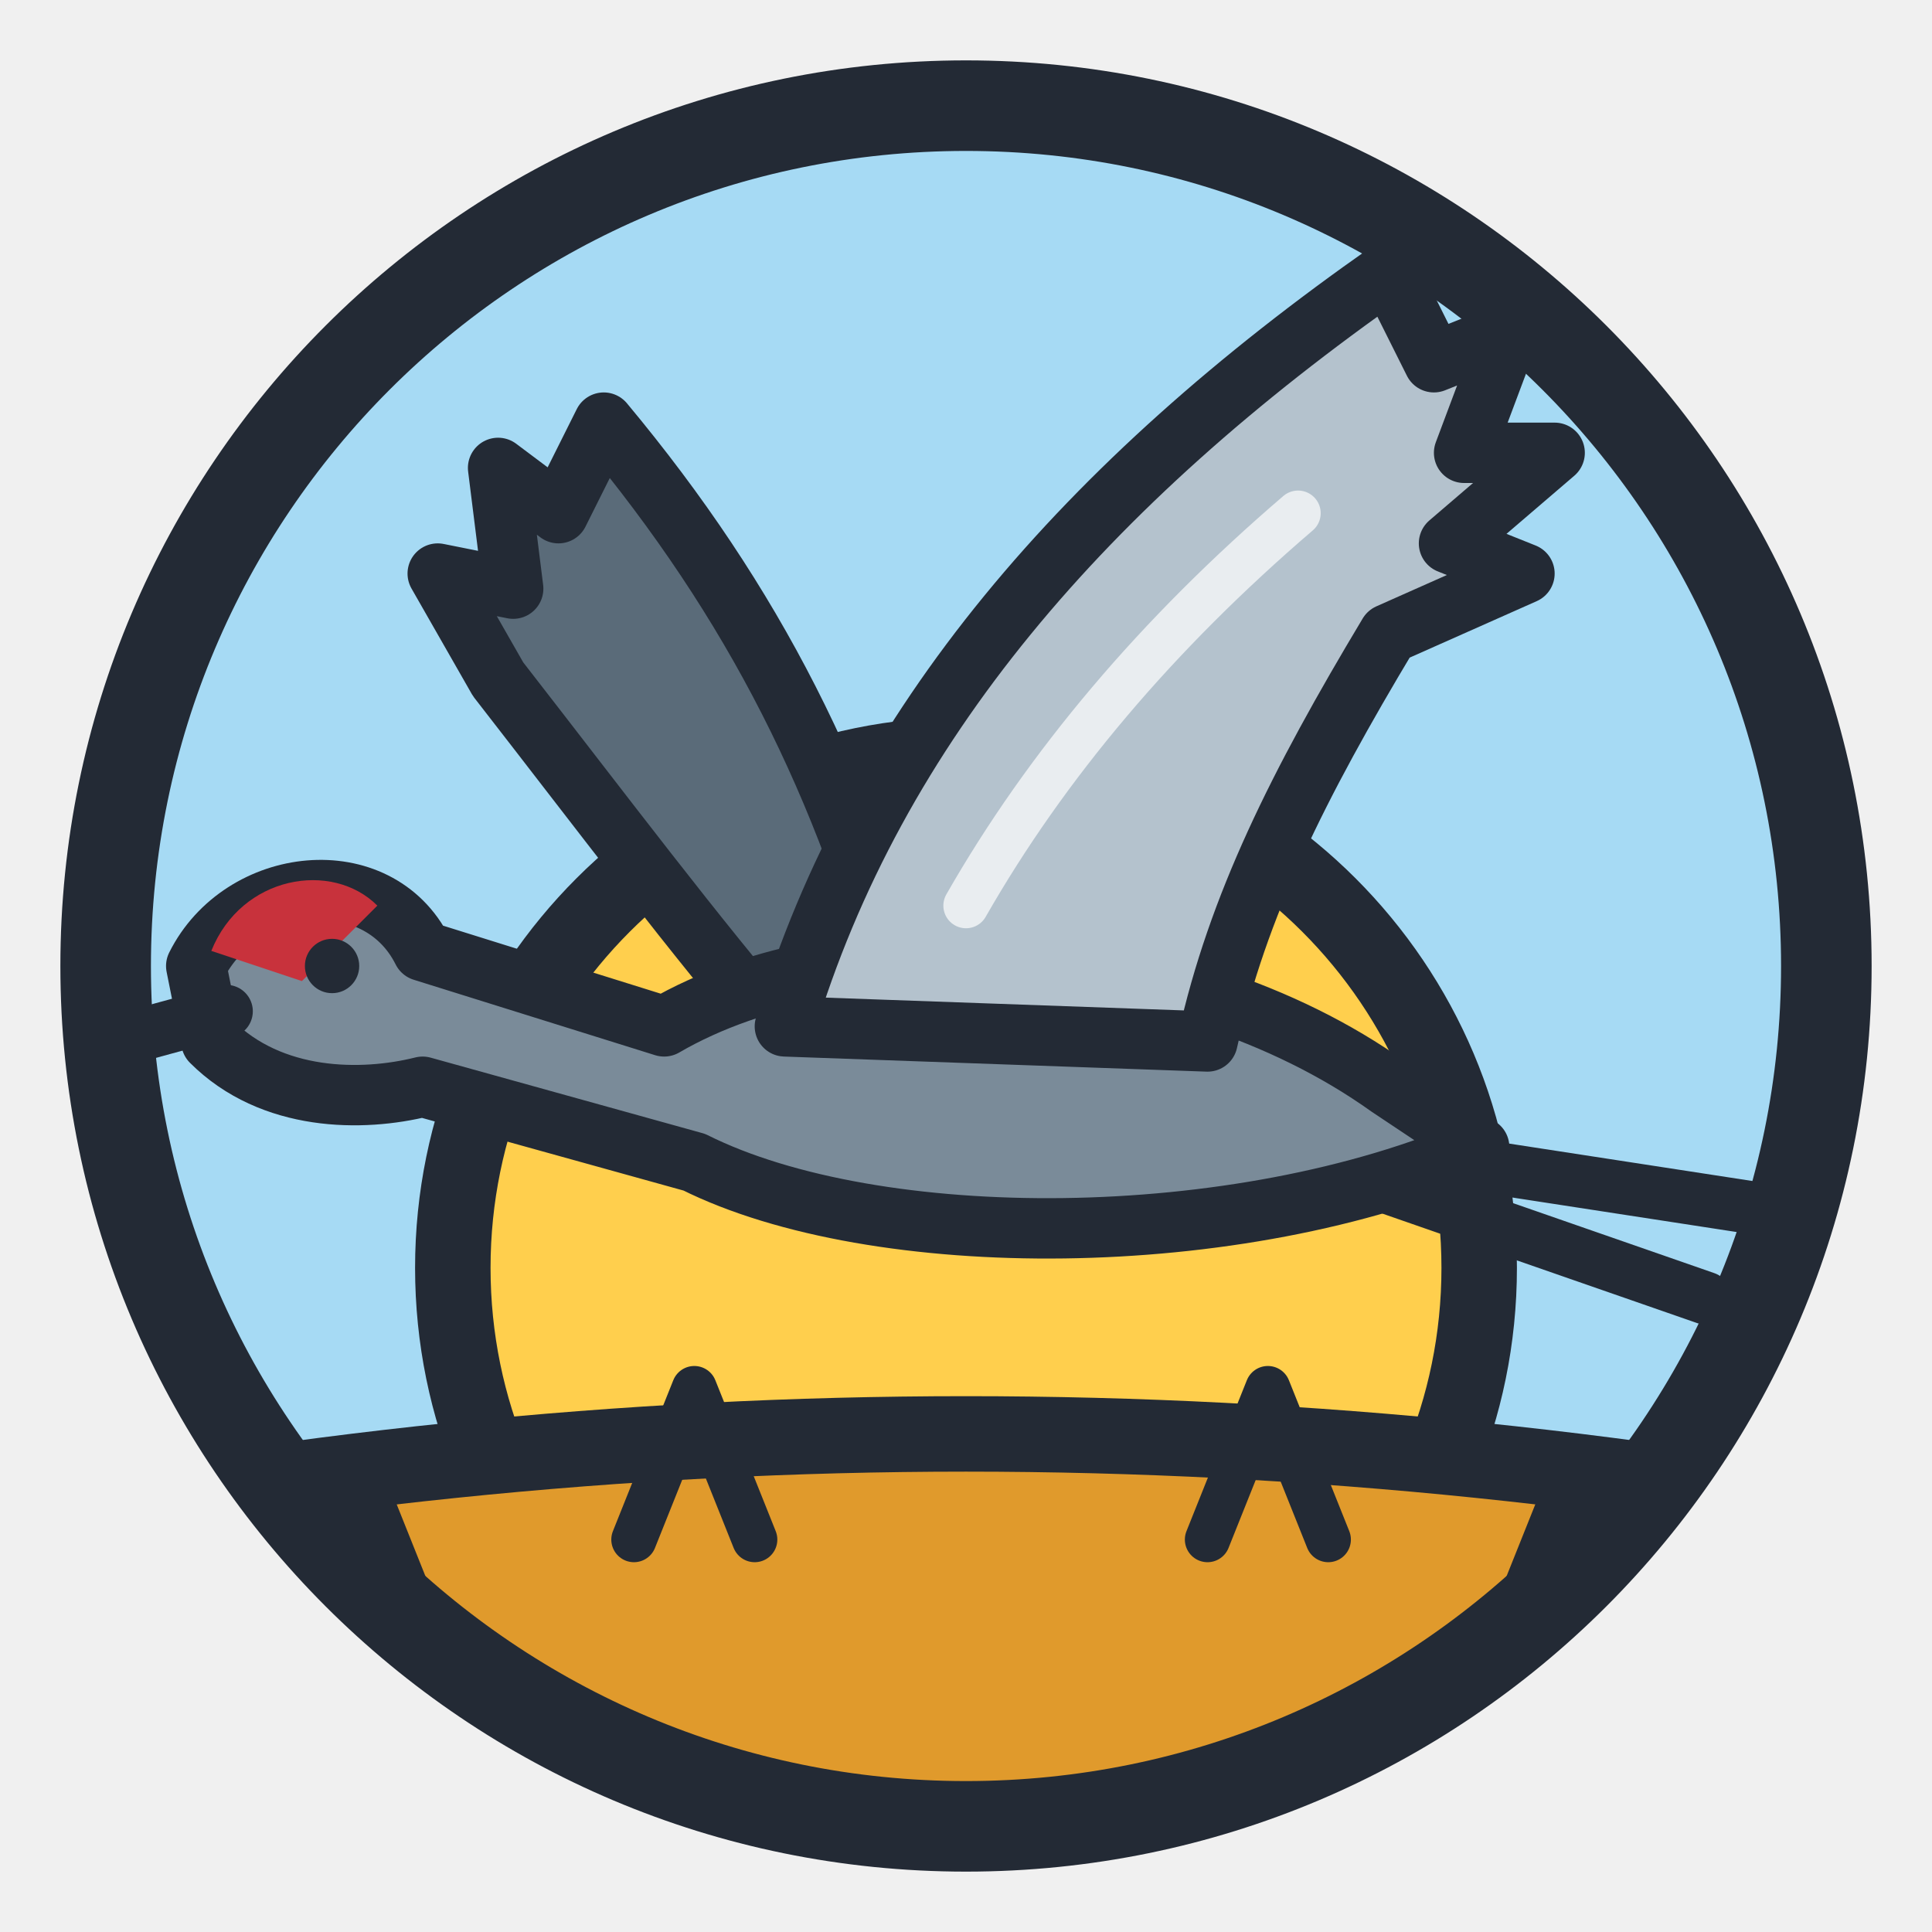
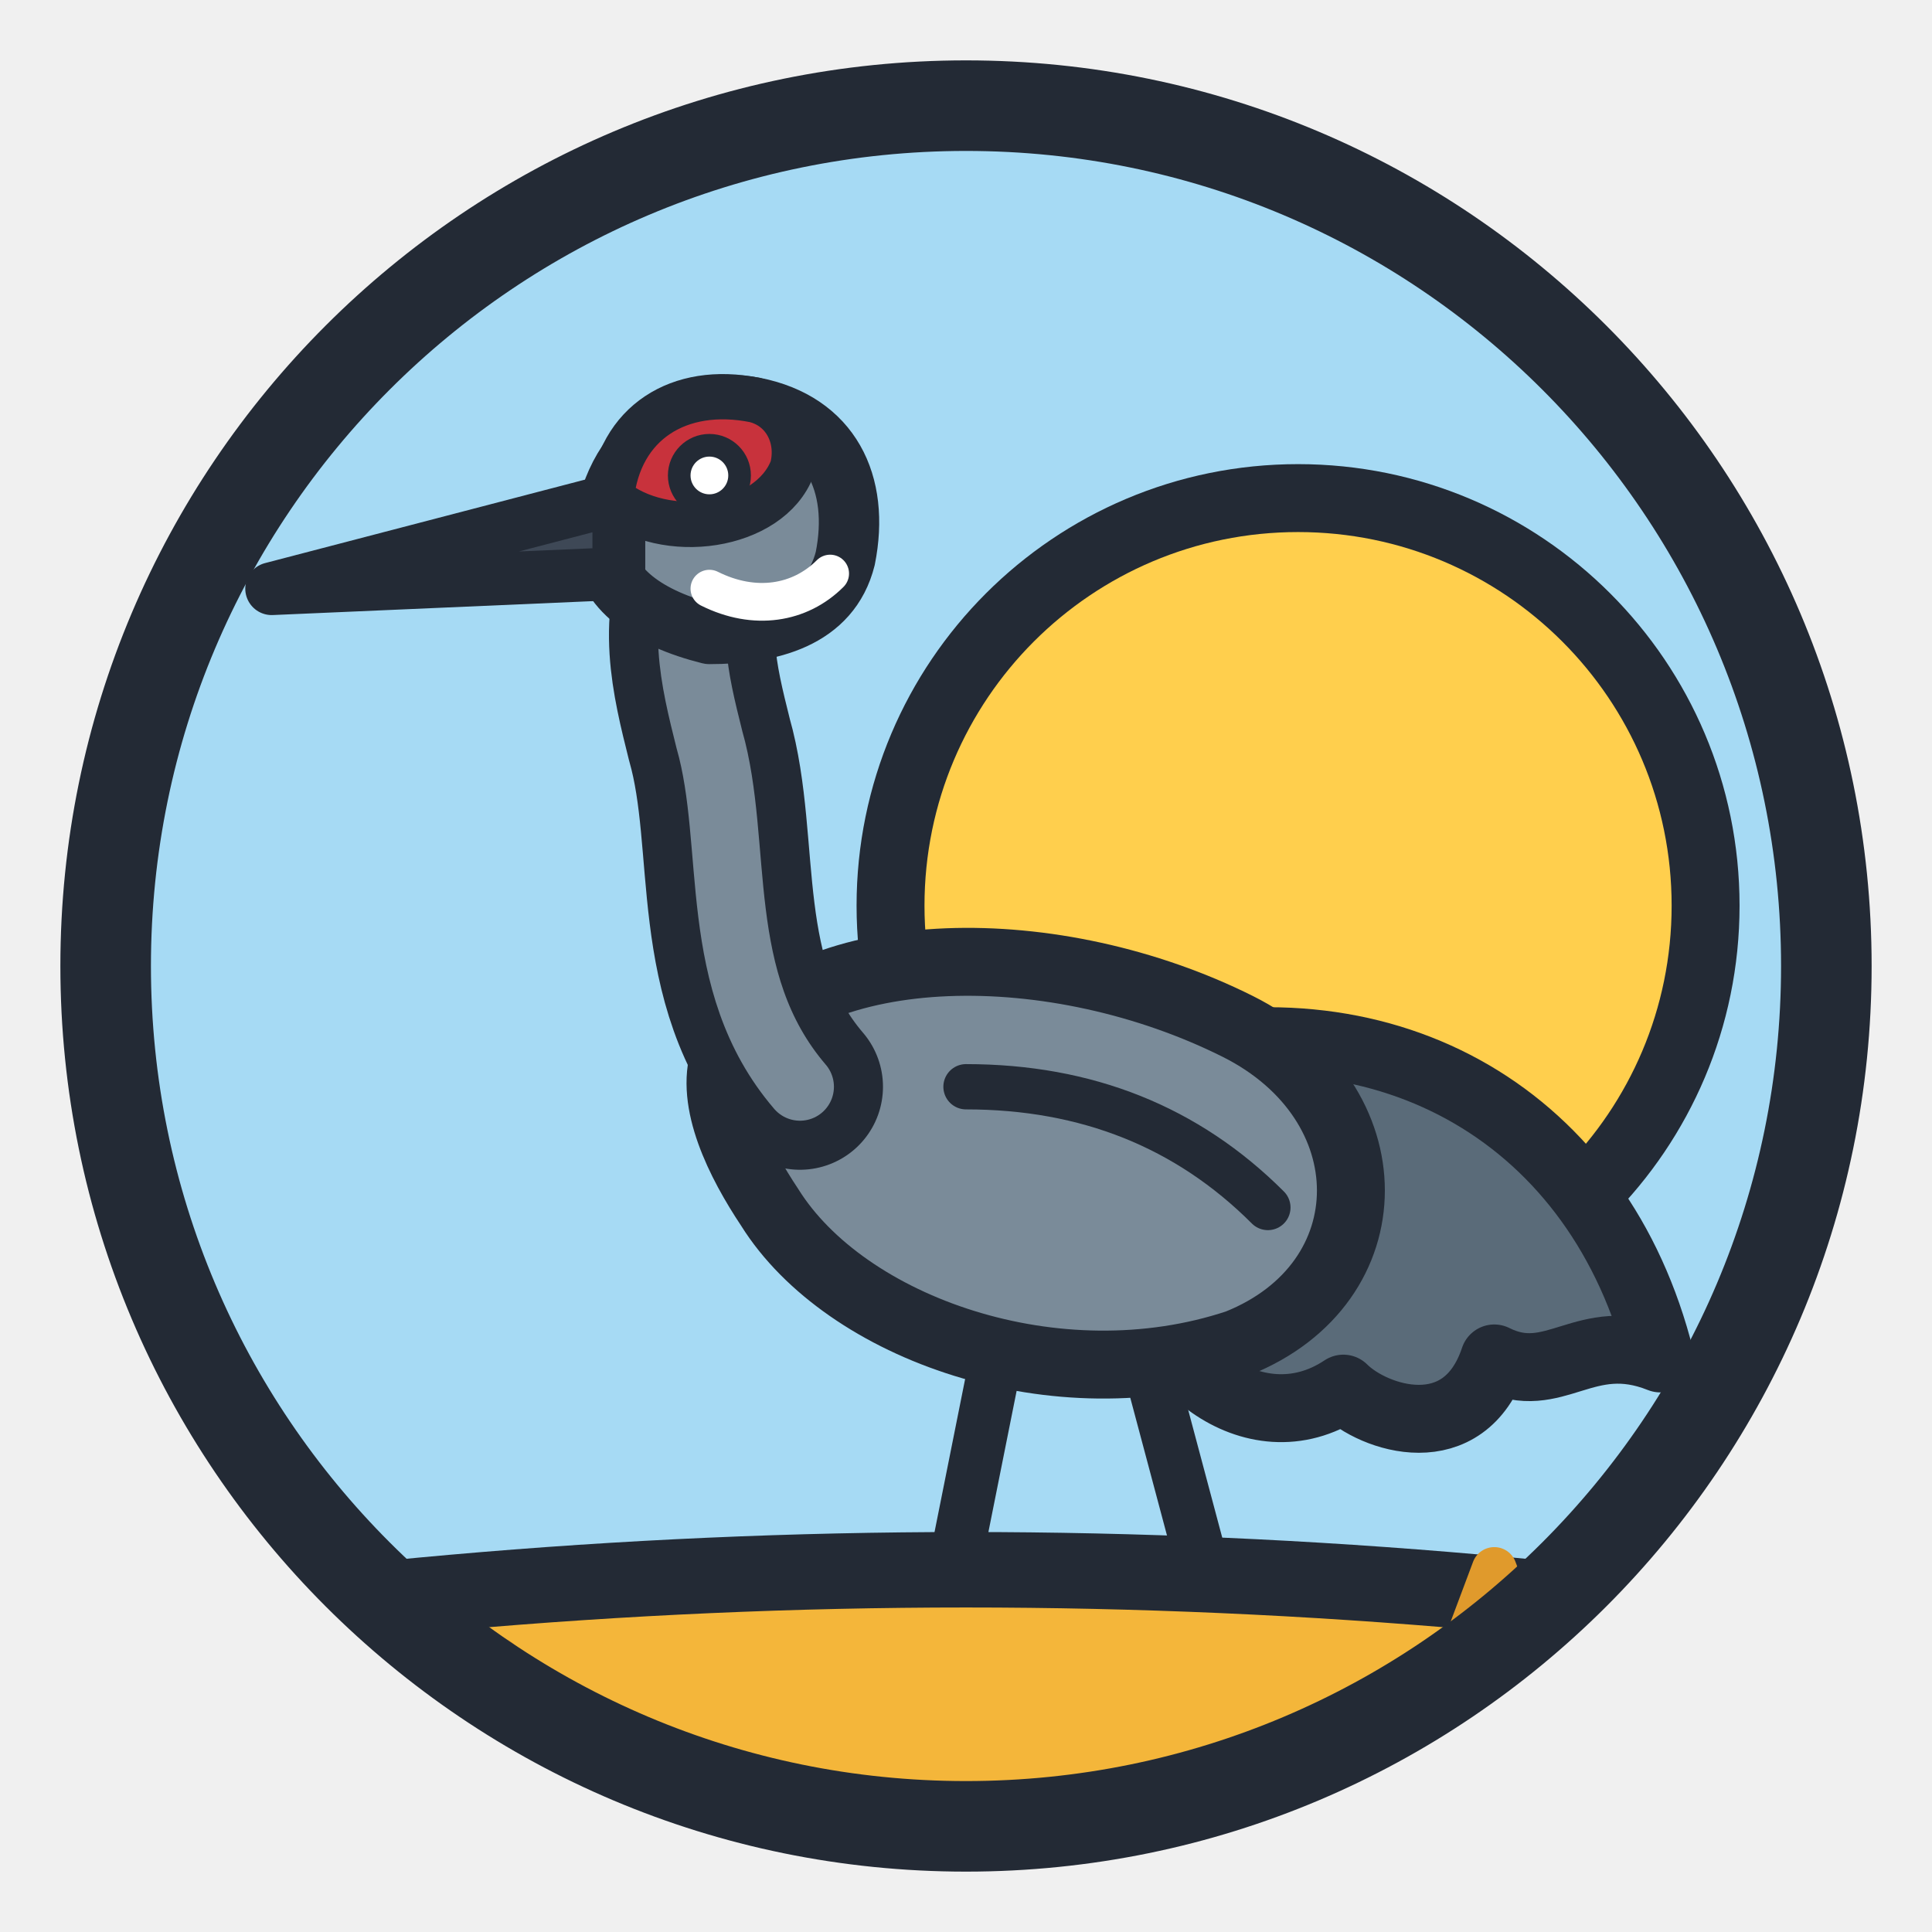
<svg xmlns="http://www.w3.org/2000/svg" viewBox="0 0 128 128" role="img" aria-label="The Crane 308">
  <defs>
    <clipPath id="c">
      <circle cx="64" cy="64" r="57" />
    </clipPath>
  </defs>
  <circle cx="64" cy="64" r="57" fill="#A6DAF4" />
  <g clip-path="url(#c)" stroke="#232A35" stroke-width="5" stroke-linejoin="round" stroke-linecap="round">
-     <circle cx="64" cy="84" r="34" fill="#FFCF4D" />
-     <path d="M-4 102Q64 88 132 102V132H-4Z" fill="#E09A2C" />
-     <path d="M20 108l4-10 4 10M42 102l4-10 4 10M80 102l4-10 4 10M100 108l4-10 4 10" fill="none" stroke-width="3" />
-     <g transform="translate(0 10) scale(1.0)">
-       <path d="M60 57C56 42 50 30 40 18L37 24L33 21L34 29L29 28L33 35C40 44 46 52 52 59Z" fill="#5A6B79" stroke-width="4" />
-       <path d="M90 66L116 70M90 68L113 76" fill="none" stroke-width="3.5" />
-       <path d="M13 54C16 48 25 47 28 53L44 58C56 51 78 52 92 62L98 66C82 73 58 73 46 67L28 62C24 63 18 63 14 59Z" fill="#7A8B99" stroke-width="4" />
-       <path d="M15 57L4 60" fill="none" stroke-width="3.5" />
-       <path d="M14 53C16 48 22 47 25 50L20 55Z" fill="#C8323C" stroke="none" />
-       <circle cx="22" cy="54" r="1.8" fill="#232A35" stroke="none" />
-       <path d="M52 58C58 38 72 22 92 8L95 14L100 12L97 20L103 20L96 26L101 28L92 32C86 42 82 50 80 59Z" fill="#B4C2CD" stroke-width="4" />
-       <path d="M64 50Q72 36 86 24" fill="none" stroke="#FFFFFF" stroke-width="3" opacity="0.7" />
+     <circle cx="86" cy="60" r="27" fill="#FFCF4D" stroke-width="4.5" />
+     <g transform="translate(8 10)">
+       <path d="M58 80L55 95L57 112M68 80L72 95L70 112" fill="none" stroke-width="3.5" />
+       <path d="M68 60C84 56 98 64 102 80C97 78 95 82 91 80C89 86 83 84 81 82C75 86 68 80 68 74Z" fill="#5A6B79" stroke-width="4.5" />
+       <path d="M40 60C46 52 62 52 74 58C84 63 84 75 74 79C62 83 48 78 43 70C41 67 39 63 40 60Z" fill="#7A8B99" stroke-width="4.5" />
+       <path d="M56 62Q68 62 76 70" fill="none" stroke-width="3" />
+       <path d="M45 62C39 55 41 46 39 39C38 35 37 31 39 27" fill="none" stroke-width="11" />
+       <path d="M45 62C39 55 41 46 39 39C38 35 37 31 39 27" fill="none" stroke="#7A8B99" stroke-width="4.5" />
+       <path d="M32 26C32 20 37 16 42 17C47 18 49 22 48 27C47 31 43 32 39 32C35 31 32 29 32 26Z" fill="#7A8B99" stroke-width="4" />
+       <path d="M39 29C42 30.5 45 30 47 28" fill="none" stroke="#FFFFFF" stroke-width="2.5" />
+       <path d="M33 23L10 29L33 28Z" fill="#3E4856" stroke-width="3.5" />
+       <path d="M32.5 23C33 18 37 15.5 42 16.5C44 17 45 19 44.5 21C43 25 36 26 32.5 23Z" fill="#C8323C" stroke-width="3" />
+       <circle cx="39" cy="21.5" r="2" fill="#FFFFFF" stroke="#232A35" stroke-width="1.5" />
    </g>
+     <path d="M-4 110Q64 98 132 110V132H-4Z" fill="#F4B63A" />
+     <path d="M18 114l3-8 3 8M30 118l3-8 3 8M96 112l3-8 3 8" fill="none" stroke="#E09A2C" stroke-width="3" />
  </g>
  <circle cx="64" cy="64" r="57" fill="none" stroke="#232A35" stroke-width="6" />
</svg>
